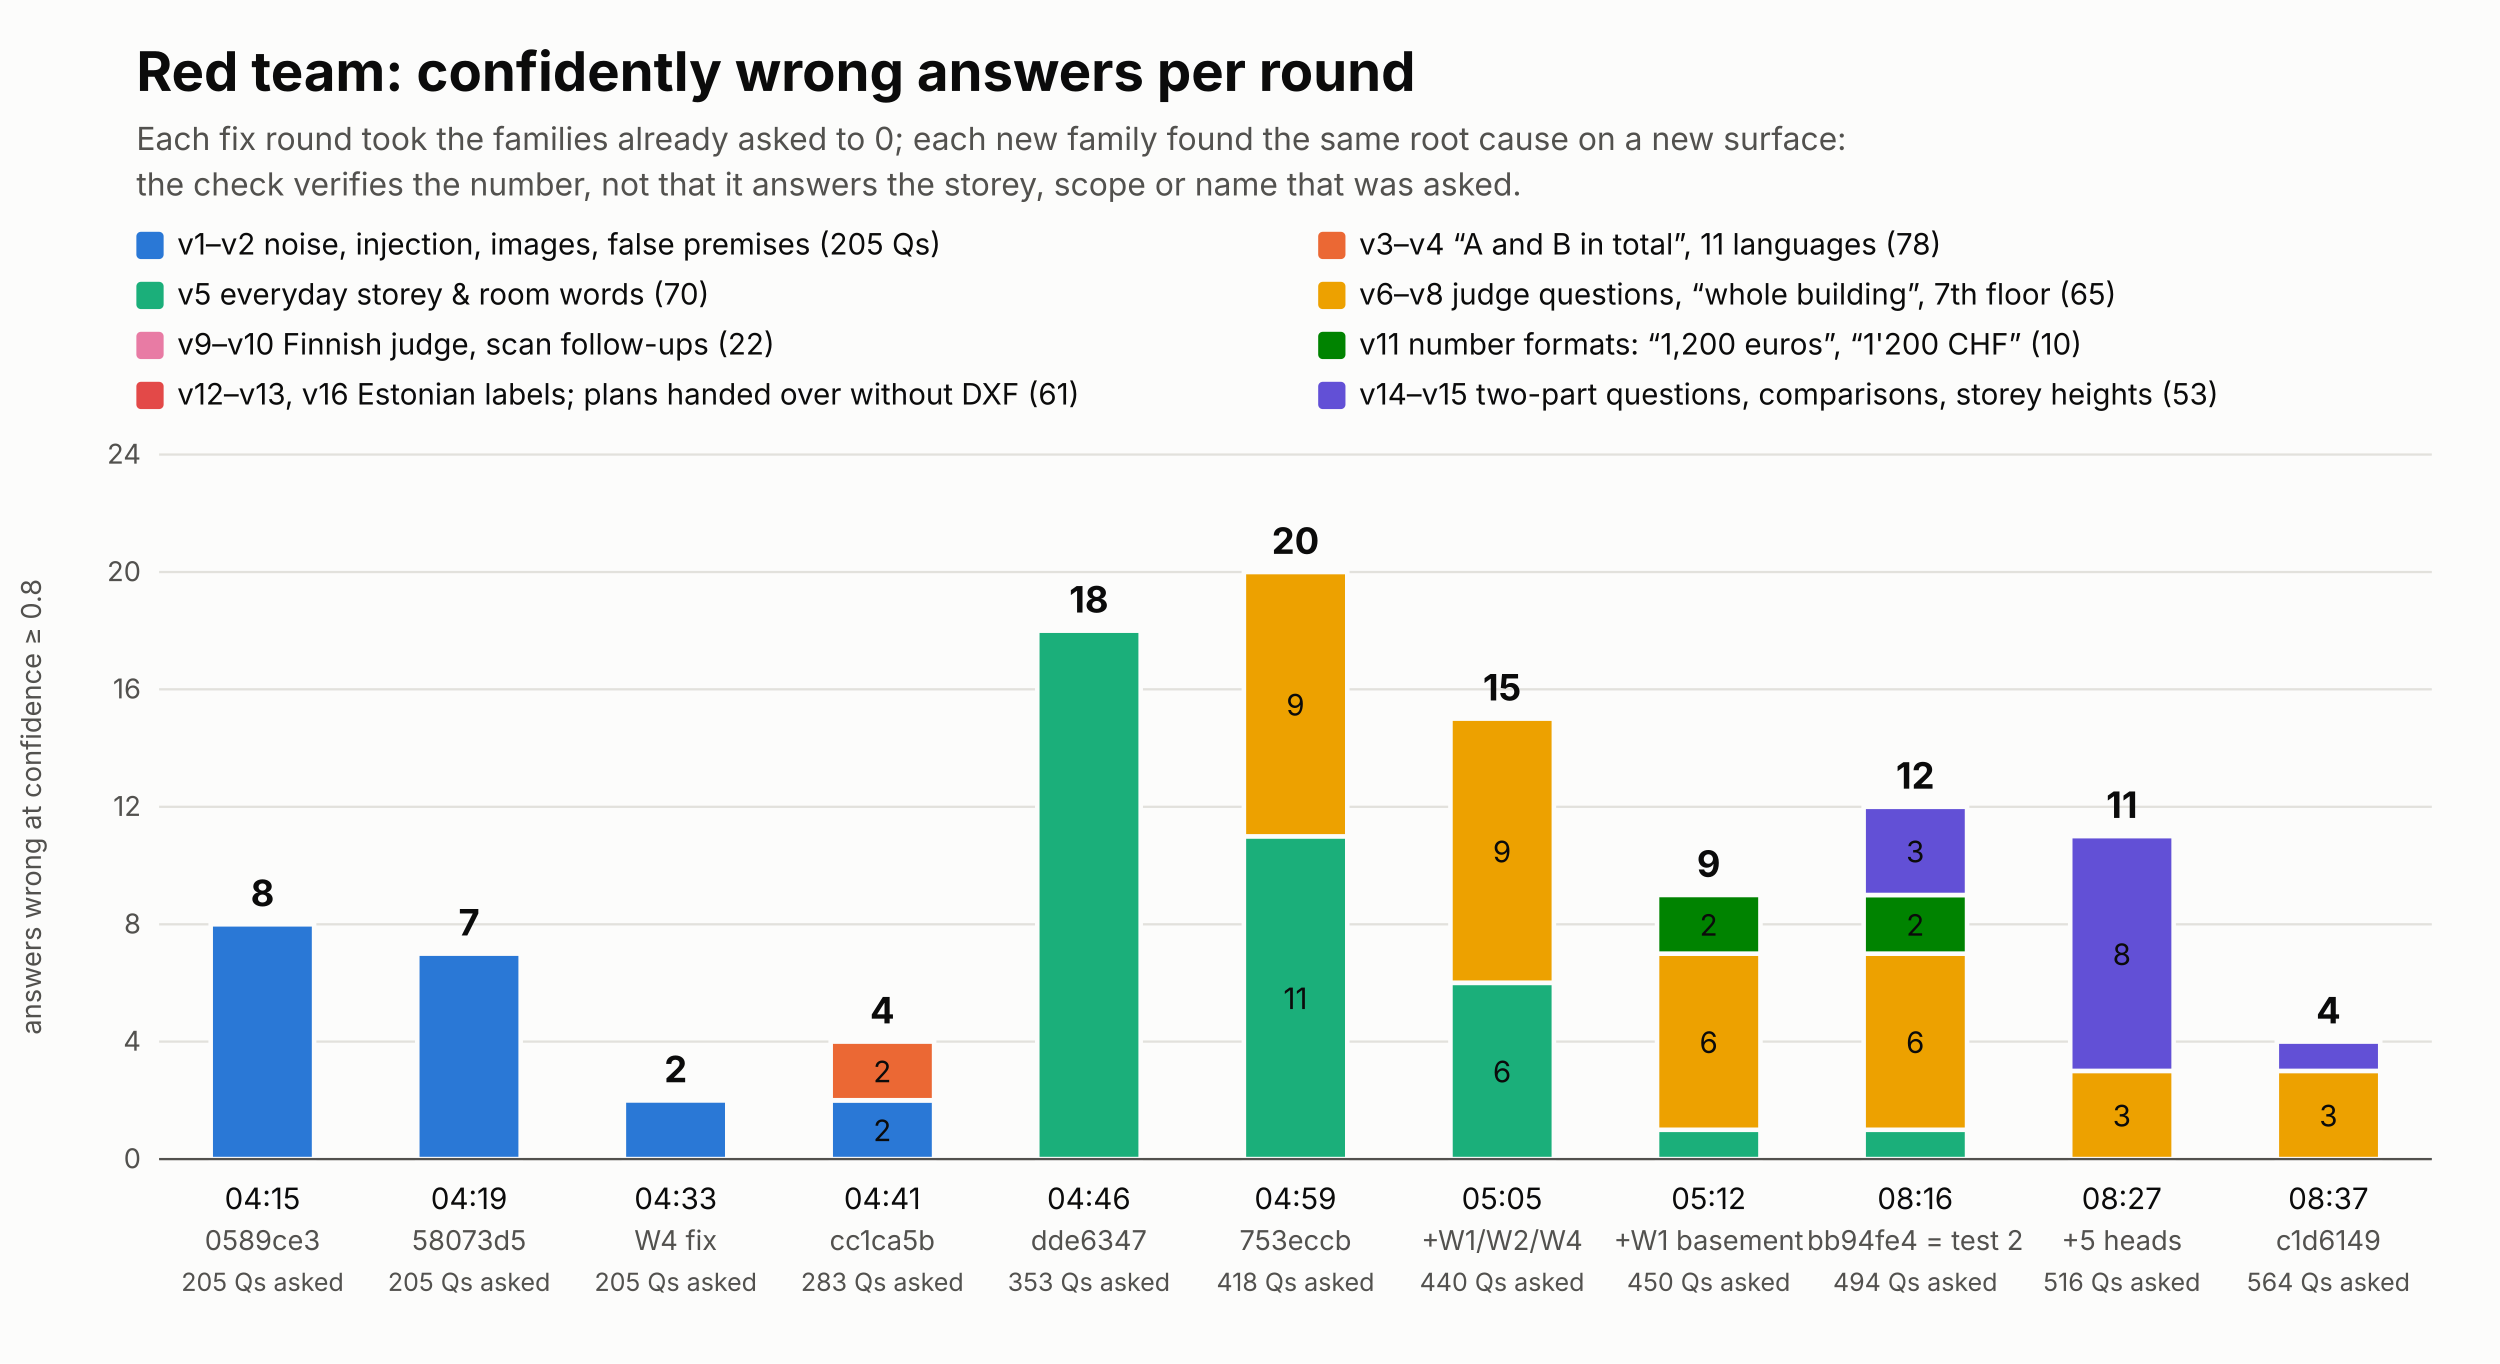
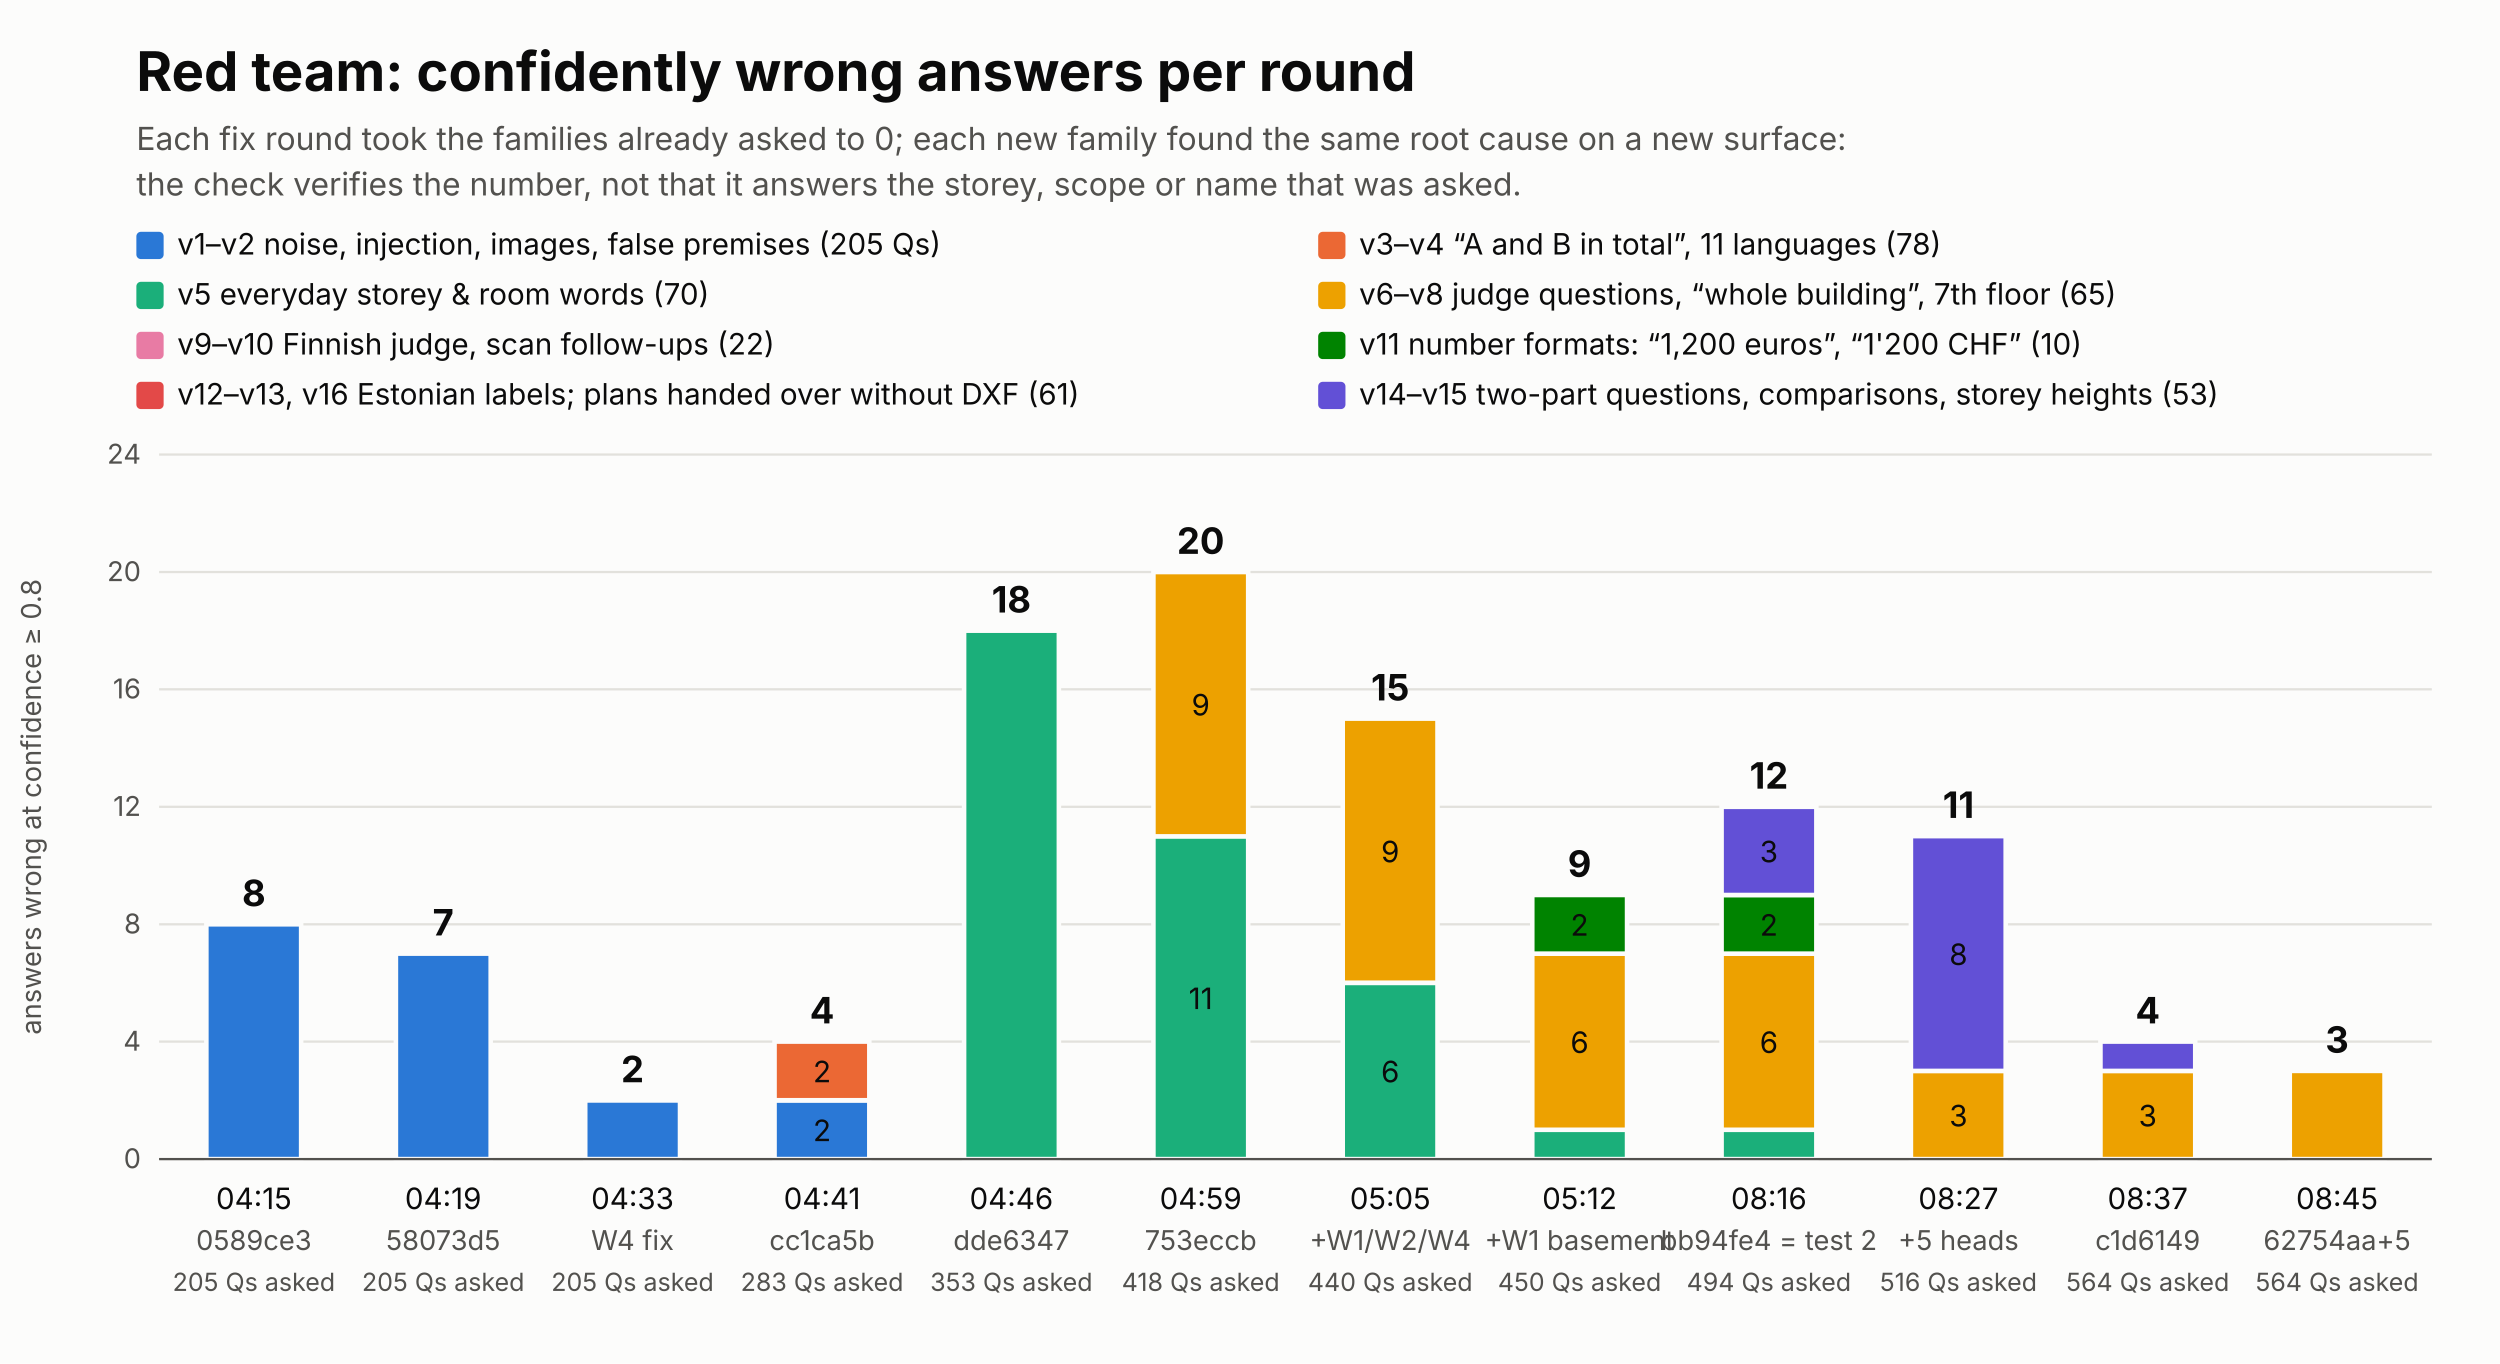
<svg xmlns="http://www.w3.org/2000/svg" width="1100" height="600" viewBox="0 0 1100 600" font-family="Inter, Helvetica, Arial, sans-serif">
  <rect width="1100" height="600" fill="#fcfcfb" />
  <text x="60" y="40" font-size="24" font-weight="700" fill="#0b0b0b">Red team: confidently wrong answers per round</text>
  <text x="60" y="66" font-size="14" fill="#52514e">Each fix round took the families already asked to 0; each new family found the same root cause on a new surface:</text>
  <text x="60" y="86" font-size="14" fill="#52514e">the check verifies the number, not that it answers the storey, scope or name that was asked.</text>
  <rect x="60" y="102" width="12" height="12" rx="2" fill="#2a78d6" />
  <text x="78" y="112" font-size="13" fill="#0b0b0b">v1–v2 noise, injection, images, false premises (205 Qs)</text>
  <rect x="580" y="102" width="12" height="12" rx="2" fill="#eb6834" />
  <text x="598" y="112" font-size="13" fill="#0b0b0b">v3–v4 “A and B in total”, 11 languages (78)</text>
  <rect x="60" y="124" width="12" height="12" rx="2" fill="#1baf7a" />
  <text x="78" y="134" font-size="13" fill="#0b0b0b">v5 everyday storey &amp; room words (70)</text>
  <rect x="580" y="124" width="12" height="12" rx="2" fill="#eda100" />
  <text x="598" y="134" font-size="13" fill="#0b0b0b">v6–v8 judge questions, “whole building”, 7th floor (65)</text>
  <rect x="60" y="146" width="12" height="12" rx="2" fill="#e87ba4" />
  <text x="78" y="156" font-size="13" fill="#0b0b0b">v9–v10 Finnish judge, scan follow-ups (22)</text>
  <rect x="580" y="146" width="12" height="12" rx="2" fill="#008300" />
  <text x="598" y="156" font-size="13" fill="#0b0b0b">v11 number formats: “1,200 euros”, “1'200 CHF” (10)</text>
  <rect x="60" y="168" width="12" height="12" rx="2" fill="#e34948" />
  <text x="78" y="178" font-size="13" fill="#0b0b0b">v12–v13, v16 Estonian labels; plans handed over without DXF (61)</text>
  <rect x="580" y="168" width="12" height="12" rx="2" fill="#6250d6" />
  <text x="598" y="178" font-size="13" fill="#0b0b0b">v14–v15 two-part questions, comparisons, storey heights (53)</text>
  <line x1="70" x2="1070" y1="510.0" y2="510.0" stroke="#e2e1dc" stroke-width="1" />
  <text x="62" y="514.0" font-size="12" fill="#52514e" text-anchor="end">0</text>
  <line x1="70" x2="1070" y1="458.3" y2="458.3" stroke="#e2e1dc" stroke-width="1" />
  <text x="62" y="462.3" font-size="12" fill="#52514e" text-anchor="end">4</text>
  <line x1="70" x2="1070" y1="406.7" y2="406.7" stroke="#e2e1dc" stroke-width="1" />
  <text x="62" y="410.7" font-size="12" fill="#52514e" text-anchor="end">8</text>
  <line x1="70" x2="1070" y1="355.0" y2="355.0" stroke="#e2e1dc" stroke-width="1" />
  <text x="62" y="359.0" font-size="12" fill="#52514e" text-anchor="end">12</text>
  <line x1="70" x2="1070" y1="303.3" y2="303.3" stroke="#e2e1dc" stroke-width="1" />
  <text x="62" y="307.3" font-size="12" fill="#52514e" text-anchor="end">16</text>
  <line x1="70" x2="1070" y1="251.7" y2="251.7" stroke="#e2e1dc" stroke-width="1" />
  <text x="62" y="255.7" font-size="12" fill="#52514e" text-anchor="end">20</text>
  <line x1="70" x2="1070" y1="200.0" y2="200.0" stroke="#e2e1dc" stroke-width="1" />
  <text x="62" y="204.0" font-size="12" fill="#52514e" text-anchor="end">24</text>
  <text x="18" y="355.0" font-size="12" fill="#52514e" text-anchor="middle" transform="rotate(-90 18 355.0)">answers wrong at confidence ≥ 0.8</text>
-   <rect x="92.7" y="406.7" width="45.5" height="103.3" fill="#2a78d6" stroke="#fcfcfb" stroke-width="2" />
-   <text x="115.5" y="398.7" font-size="16" font-weight="700" fill="#0b0b0b" text-anchor="middle">8</text>
-   <text x="115.5" y="532" font-size="13" fill="#0b0b0b" text-anchor="middle">04:15</text>
-   <text x="115.5" y="550" font-size="12" fill="#52514e" text-anchor="middle">0589ce3</text>
-   <text x="115.5" y="568" font-size="11" fill="#52514e" text-anchor="middle">205 Qs asked</text>
-   <rect x="183.6" y="419.6" width="45.5" height="90.4" fill="#2a78d6" stroke="#fcfcfb" stroke-width="2" />
-   <text x="206.4" y="411.6" font-size="16" font-weight="700" fill="#0b0b0b" text-anchor="middle">7</text>
-   <text x="206.4" y="532" font-size="13" fill="#0b0b0b" text-anchor="middle">04:19</text>
-   <text x="206.4" y="550" font-size="12" fill="#52514e" text-anchor="middle">58073d5</text>
-   <text x="206.4" y="568" font-size="11" fill="#52514e" text-anchor="middle">205 Qs asked</text>
-   <rect x="274.5" y="484.2" width="45.5" height="25.8" fill="#2a78d6" stroke="#fcfcfb" stroke-width="2" />
-   <text x="297.3" y="476.2" font-size="16" font-weight="700" fill="#0b0b0b" text-anchor="middle">2</text>
-   <text x="297.3" y="532" font-size="13" fill="#0b0b0b" text-anchor="middle">04:33</text>
-   <text x="297.3" y="550" font-size="12" fill="#52514e" text-anchor="middle">W4 fix</text>
-   <text x="297.3" y="568" font-size="11" fill="#52514e" text-anchor="middle">205 Qs asked</text>
-   <rect x="365.5" y="484.2" width="45.5" height="25.8" fill="#2a78d6" stroke="#fcfcfb" stroke-width="2" />
-   <text x="388.2" y="502.1" font-size="13" fill="#0b0b0b" text-anchor="middle">2</text>
-   <rect x="365.5" y="458.3" width="45.5" height="25.8" fill="#eb6834" stroke="#fcfcfb" stroke-width="2" />
-   <text x="388.2" y="476.2" font-size="13" fill="#0b0b0b" text-anchor="middle">2</text>
-   <text x="388.2" y="450.3" font-size="16" font-weight="700" fill="#0b0b0b" text-anchor="middle">4</text>
-   <text x="388.2" y="532" font-size="13" fill="#0b0b0b" text-anchor="middle">04:41</text>
-   <text x="388.2" y="550" font-size="12" fill="#52514e" text-anchor="middle">cc1ca5b</text>
-   <text x="388.2" y="568" font-size="11" fill="#52514e" text-anchor="middle">283 Qs asked</text>
-   <rect x="456.4" y="277.5" width="45.5" height="232.5" fill="#1baf7a" stroke="#fcfcfb" stroke-width="2" />
-   <text x="479.1" y="269.5" font-size="16" font-weight="700" fill="#0b0b0b" text-anchor="middle">18</text>
-   <text x="479.1" y="532" font-size="13" fill="#0b0b0b" text-anchor="middle">04:46</text>
-   <text x="479.1" y="550" font-size="12" fill="#52514e" text-anchor="middle">dde6347</text>
-   <text x="479.1" y="568" font-size="11" fill="#52514e" text-anchor="middle">353 Qs asked</text>
-   <rect x="547.3" y="367.9" width="45.5" height="142.1" fill="#1baf7a" stroke="#fcfcfb" stroke-width="2" />
-   <text x="570.0" y="444.0" font-size="13" fill="#0b0b0b" text-anchor="middle">11</text>
-   <rect x="547.3" y="251.7" width="45.5" height="116.3" fill="#eda100" stroke="#fcfcfb" stroke-width="2" />
-   <text x="570.0" y="314.8" font-size="13" fill="#0b0b0b" text-anchor="middle">9</text>
-   <text x="570.0" y="243.7" font-size="16" font-weight="700" fill="#0b0b0b" text-anchor="middle">20</text>
-   <text x="570.0" y="532" font-size="13" fill="#0b0b0b" text-anchor="middle">04:59</text>
-   <text x="570.0" y="550" font-size="12" fill="#52514e" text-anchor="middle">753eccb</text>
-   <text x="570.0" y="568" font-size="11" fill="#52514e" text-anchor="middle">418 Qs asked</text>
-   <rect x="638.2" y="432.5" width="45.5" height="77.5" fill="#1baf7a" stroke="#fcfcfb" stroke-width="2" />
-   <text x="660.9" y="476.2" font-size="13" fill="#0b0b0b" text-anchor="middle">6</text>
-   <rect x="638.2" y="316.2" width="45.5" height="116.2" fill="#eda100" stroke="#fcfcfb" stroke-width="2" />
-   <text x="660.9" y="379.4" font-size="13" fill="#0b0b0b" text-anchor="middle">9</text>
-   <text x="660.9" y="308.2" font-size="16" font-weight="700" fill="#0b0b0b" text-anchor="middle">15</text>
-   <text x="660.9" y="532" font-size="13" fill="#0b0b0b" text-anchor="middle">05:05</text>
-   <text x="660.9" y="550" font-size="12" fill="#52514e" text-anchor="middle">+W1/W2/W4</text>
-   <text x="660.9" y="568" font-size="11" fill="#52514e" text-anchor="middle">440 Qs asked</text>
-   <rect x="729.1" y="497.1" width="45.5" height="12.9" fill="#1baf7a" stroke="#fcfcfb" stroke-width="2" />
-   <rect x="729.1" y="419.6" width="45.5" height="77.5" fill="#eda100" stroke="#fcfcfb" stroke-width="2" />
-   <text x="751.8" y="463.3" font-size="13" fill="#0b0b0b" text-anchor="middle">6</text>
-   <rect x="729.1" y="393.8" width="45.5" height="25.8" fill="#008300" stroke="#fcfcfb" stroke-width="2" />
-   <text x="751.8" y="411.7" font-size="13" fill="#0b0b0b" text-anchor="middle">2</text>
-   <text x="751.8" y="385.8" font-size="16" font-weight="700" fill="#0b0b0b" text-anchor="middle">9</text>
-   <text x="751.8" y="532" font-size="13" fill="#0b0b0b" text-anchor="middle">05:12</text>
-   <text x="751.8" y="550" font-size="12" fill="#52514e" text-anchor="middle">+W1 basement</text>
-   <text x="751.8" y="568" font-size="11" fill="#52514e" text-anchor="middle">450 Qs asked</text>
-   <rect x="820.0" y="497.1" width="45.5" height="12.9" fill="#1baf7a" stroke="#fcfcfb" stroke-width="2" />
-   <rect x="820.0" y="419.6" width="45.5" height="77.5" fill="#eda100" stroke="#fcfcfb" stroke-width="2" />
-   <text x="842.7" y="463.3" font-size="13" fill="#0b0b0b" text-anchor="middle">6</text>
-   <rect x="820.0" y="393.8" width="45.5" height="25.8" fill="#008300" stroke="#fcfcfb" stroke-width="2" />
-   <text x="842.7" y="411.7" font-size="13" fill="#0b0b0b" text-anchor="middle">2</text>
-   <rect x="820.0" y="355.0" width="45.5" height="38.8" fill="#6250d6" stroke="#fcfcfb" stroke-width="2" />
-   <text x="842.7" y="379.4" font-size="13" fill="#0b0b0b" text-anchor="middle">3</text>
-   <text x="842.7" y="347.0" font-size="16" font-weight="700" fill="#0b0b0b" text-anchor="middle">12</text>
-   <text x="842.7" y="532" font-size="13" fill="#0b0b0b" text-anchor="middle">08:16</text>
-   <text x="842.7" y="550" font-size="12" fill="#52514e" text-anchor="middle">bb94fe4 = test 2</text>
-   <text x="842.7" y="568" font-size="11" fill="#52514e" text-anchor="middle">494 Qs asked</text>
-   <rect x="910.9" y="471.2" width="45.5" height="38.8" fill="#eda100" stroke="#fcfcfb" stroke-width="2" />
-   <text x="933.6" y="495.6" font-size="13" fill="#0b0b0b" text-anchor="middle">3</text>
-   <rect x="910.9" y="367.9" width="45.5" height="103.3" fill="#6250d6" stroke="#fcfcfb" stroke-width="2" />
-   <text x="933.6" y="424.6" font-size="13" fill="#0b0b0b" text-anchor="middle">8</text>
-   <text x="933.6" y="359.9" font-size="16" font-weight="700" fill="#0b0b0b" text-anchor="middle">11</text>
-   <text x="933.6" y="532" font-size="13" fill="#0b0b0b" text-anchor="middle">08:27</text>
-   <text x="933.6" y="550" font-size="12" fill="#52514e" text-anchor="middle">+5 heads</text>
-   <text x="933.6" y="568" font-size="11" fill="#52514e" text-anchor="middle">516 Qs asked</text>
-   <rect x="1001.8" y="471.2" width="45.5" height="38.8" fill="#eda100" stroke="#fcfcfb" stroke-width="2" />
-   <text x="1024.5" y="495.6" font-size="13" fill="#0b0b0b" text-anchor="middle">3</text>
-   <rect x="1001.8" y="458.3" width="45.5" height="12.9" fill="#6250d6" stroke="#fcfcfb" stroke-width="2" />
-   <text x="1024.5" y="450.3" font-size="16" font-weight="700" fill="#0b0b0b" text-anchor="middle">4</text>
-   <text x="1024.5" y="532" font-size="13" fill="#0b0b0b" text-anchor="middle">08:37</text>
-   <text x="1024.5" y="550" font-size="12" fill="#52514e" text-anchor="middle">c1d6149</text>
-   <text x="1024.5" y="568" font-size="11" fill="#52514e" text-anchor="middle">564 Qs asked</text>
+   <rect x="90.8" y="406.7" width="41.7" height="103.3" fill="#2a78d6" stroke="#fcfcfb" stroke-width="2" />
+   <text x="111.7" y="398.7" font-size="16" font-weight="700" fill="#0b0b0b" text-anchor="middle">8</text>
+   <text x="111.7" y="532" font-size="13" fill="#0b0b0b" text-anchor="middle">04:15</text>
+   <text x="111.7" y="550" font-size="12" fill="#52514e" text-anchor="middle">0589ce3</text>
+   <text x="111.7" y="568" font-size="11" fill="#52514e" text-anchor="middle">205 Qs asked</text>
+   <rect x="174.2" y="419.6" width="41.7" height="90.4" fill="#2a78d6" stroke="#fcfcfb" stroke-width="2" />
+   <text x="195.0" y="411.6" font-size="16" font-weight="700" fill="#0b0b0b" text-anchor="middle">7</text>
+   <text x="195.0" y="532" font-size="13" fill="#0b0b0b" text-anchor="middle">04:19</text>
+   <text x="195.0" y="550" font-size="12" fill="#52514e" text-anchor="middle">58073d5</text>
+   <text x="195.0" y="568" font-size="11" fill="#52514e" text-anchor="middle">205 Qs asked</text>
+   <rect x="257.5" y="484.2" width="41.7" height="25.8" fill="#2a78d6" stroke="#fcfcfb" stroke-width="2" />
+   <text x="278.3" y="476.2" font-size="16" font-weight="700" fill="#0b0b0b" text-anchor="middle">2</text>
+   <text x="278.3" y="532" font-size="13" fill="#0b0b0b" text-anchor="middle">04:33</text>
+   <text x="278.3" y="550" font-size="12" fill="#52514e" text-anchor="middle">W4 fix</text>
+   <text x="278.3" y="568" font-size="11" fill="#52514e" text-anchor="middle">205 Qs asked</text>
+   <rect x="340.8" y="484.2" width="41.7" height="25.8" fill="#2a78d6" stroke="#fcfcfb" stroke-width="2" />
+   <text x="361.7" y="502.1" font-size="13" fill="#0b0b0b" text-anchor="middle">2</text>
+   <rect x="340.8" y="458.3" width="41.7" height="25.8" fill="#eb6834" stroke="#fcfcfb" stroke-width="2" />
+   <text x="361.7" y="476.2" font-size="13" fill="#0b0b0b" text-anchor="middle">2</text>
+   <text x="361.7" y="450.3" font-size="16" font-weight="700" fill="#0b0b0b" text-anchor="middle">4</text>
+   <text x="361.7" y="532" font-size="13" fill="#0b0b0b" text-anchor="middle">04:41</text>
+   <text x="361.7" y="550" font-size="12" fill="#52514e" text-anchor="middle">cc1ca5b</text>
+   <text x="361.7" y="568" font-size="11" fill="#52514e" text-anchor="middle">283 Qs asked</text>
+   <rect x="424.2" y="277.5" width="41.7" height="232.5" fill="#1baf7a" stroke="#fcfcfb" stroke-width="2" />
+   <text x="445.0" y="269.5" font-size="16" font-weight="700" fill="#0b0b0b" text-anchor="middle">18</text>
+   <text x="445.0" y="532" font-size="13" fill="#0b0b0b" text-anchor="middle">04:46</text>
+   <text x="445.0" y="550" font-size="12" fill="#52514e" text-anchor="middle">dde6347</text>
+   <text x="445.0" y="568" font-size="11" fill="#52514e" text-anchor="middle">353 Qs asked</text>
+   <rect x="507.5" y="367.9" width="41.7" height="142.1" fill="#1baf7a" stroke="#fcfcfb" stroke-width="2" />
+   <text x="528.3" y="444.0" font-size="13" fill="#0b0b0b" text-anchor="middle">11</text>
+   <rect x="507.5" y="251.7" width="41.7" height="116.3" fill="#eda100" stroke="#fcfcfb" stroke-width="2" />
+   <text x="528.3" y="314.8" font-size="13" fill="#0b0b0b" text-anchor="middle">9</text>
+   <text x="528.3" y="243.7" font-size="16" font-weight="700" fill="#0b0b0b" text-anchor="middle">20</text>
+   <text x="528.3" y="532" font-size="13" fill="#0b0b0b" text-anchor="middle">04:59</text>
+   <text x="528.3" y="550" font-size="12" fill="#52514e" text-anchor="middle">753eccb</text>
+   <text x="528.3" y="568" font-size="11" fill="#52514e" text-anchor="middle">418 Qs asked</text>
+   <rect x="590.8" y="432.5" width="41.7" height="77.5" fill="#1baf7a" stroke="#fcfcfb" stroke-width="2" />
+   <text x="611.7" y="476.2" font-size="13" fill="#0b0b0b" text-anchor="middle">6</text>
+   <rect x="590.8" y="316.2" width="41.7" height="116.2" fill="#eda100" stroke="#fcfcfb" stroke-width="2" />
+   <text x="611.7" y="379.4" font-size="13" fill="#0b0b0b" text-anchor="middle">9</text>
+   <text x="611.7" y="308.2" font-size="16" font-weight="700" fill="#0b0b0b" text-anchor="middle">15</text>
+   <text x="611.7" y="532" font-size="13" fill="#0b0b0b" text-anchor="middle">05:05</text>
+   <text x="611.7" y="550" font-size="12" fill="#52514e" text-anchor="middle">+W1/W2/W4</text>
+   <text x="611.7" y="568" font-size="11" fill="#52514e" text-anchor="middle">440 Qs asked</text>
+   <rect x="674.2" y="497.1" width="41.7" height="12.9" fill="#1baf7a" stroke="#fcfcfb" stroke-width="2" />
+   <rect x="674.2" y="419.6" width="41.7" height="77.5" fill="#eda100" stroke="#fcfcfb" stroke-width="2" />
+   <text x="695.0" y="463.3" font-size="13" fill="#0b0b0b" text-anchor="middle">6</text>
+   <rect x="674.2" y="393.8" width="41.7" height="25.8" fill="#008300" stroke="#fcfcfb" stroke-width="2" />
+   <text x="695.0" y="411.7" font-size="13" fill="#0b0b0b" text-anchor="middle">2</text>
+   <text x="695.0" y="385.8" font-size="16" font-weight="700" fill="#0b0b0b" text-anchor="middle">9</text>
+   <text x="695.0" y="532" font-size="13" fill="#0b0b0b" text-anchor="middle">05:12</text>
+   <text x="695.0" y="550" font-size="12" fill="#52514e" text-anchor="middle">+W1 basement</text>
+   <text x="695.0" y="568" font-size="11" fill="#52514e" text-anchor="middle">450 Qs asked</text>
+   <rect x="757.5" y="497.1" width="41.7" height="12.9" fill="#1baf7a" stroke="#fcfcfb" stroke-width="2" />
+   <rect x="757.5" y="419.6" width="41.7" height="77.5" fill="#eda100" stroke="#fcfcfb" stroke-width="2" />
+   <text x="778.3" y="463.3" font-size="13" fill="#0b0b0b" text-anchor="middle">6</text>
+   <rect x="757.5" y="393.8" width="41.7" height="25.8" fill="#008300" stroke="#fcfcfb" stroke-width="2" />
+   <text x="778.3" y="411.7" font-size="13" fill="#0b0b0b" text-anchor="middle">2</text>
+   <rect x="757.5" y="355.0" width="41.7" height="38.8" fill="#6250d6" stroke="#fcfcfb" stroke-width="2" />
+   <text x="778.3" y="379.4" font-size="13" fill="#0b0b0b" text-anchor="middle">3</text>
+   <text x="778.3" y="347.0" font-size="16" font-weight="700" fill="#0b0b0b" text-anchor="middle">12</text>
+   <text x="778.3" y="532" font-size="13" fill="#0b0b0b" text-anchor="middle">08:16</text>
+   <text x="778.3" y="550" font-size="12" fill="#52514e" text-anchor="middle">bb94fe4 = test 2</text>
+   <text x="778.3" y="568" font-size="11" fill="#52514e" text-anchor="middle">494 Qs asked</text>
+   <rect x="840.8" y="471.2" width="41.7" height="38.8" fill="#eda100" stroke="#fcfcfb" stroke-width="2" />
+   <text x="861.7" y="495.6" font-size="13" fill="#0b0b0b" text-anchor="middle">3</text>
+   <rect x="840.8" y="367.9" width="41.7" height="103.3" fill="#6250d6" stroke="#fcfcfb" stroke-width="2" />
+   <text x="861.7" y="424.6" font-size="13" fill="#0b0b0b" text-anchor="middle">8</text>
+   <text x="861.7" y="359.9" font-size="16" font-weight="700" fill="#0b0b0b" text-anchor="middle">11</text>
+   <text x="861.7" y="532" font-size="13" fill="#0b0b0b" text-anchor="middle">08:27</text>
+   <text x="861.7" y="550" font-size="12" fill="#52514e" text-anchor="middle">+5 heads</text>
+   <text x="861.7" y="568" font-size="11" fill="#52514e" text-anchor="middle">516 Qs asked</text>
+   <rect x="924.2" y="471.2" width="41.7" height="38.8" fill="#eda100" stroke="#fcfcfb" stroke-width="2" />
+   <text x="945.0" y="495.6" font-size="13" fill="#0b0b0b" text-anchor="middle">3</text>
+   <rect x="924.2" y="458.3" width="41.7" height="12.9" fill="#6250d6" stroke="#fcfcfb" stroke-width="2" />
+   <text x="945.0" y="450.3" font-size="16" font-weight="700" fill="#0b0b0b" text-anchor="middle">4</text>
+   <text x="945.0" y="532" font-size="13" fill="#0b0b0b" text-anchor="middle">08:37</text>
+   <text x="945.0" y="550" font-size="12" fill="#52514e" text-anchor="middle">c1d6149</text>
+   <text x="945.0" y="568" font-size="11" fill="#52514e" text-anchor="middle">564 Qs asked</text>
+   <rect x="1007.5" y="471.2" width="41.7" height="38.8" fill="#eda100" stroke="#fcfcfb" stroke-width="2" />
+   <text x="1028.3" y="463.2" font-size="16" font-weight="700" fill="#0b0b0b" text-anchor="middle">3</text>
+   <text x="1028.3" y="532" font-size="13" fill="#0b0b0b" text-anchor="middle">08:45</text>
+   <text x="1028.3" y="550" font-size="12" fill="#52514e" text-anchor="middle">62754aa+5</text>
+   <text x="1028.3" y="568" font-size="11" fill="#52514e" text-anchor="middle">564 Qs asked</text>
  <line x1="70" x2="1070" y1="510" y2="510" stroke="#52514e" stroke-width="1" />
</svg>
